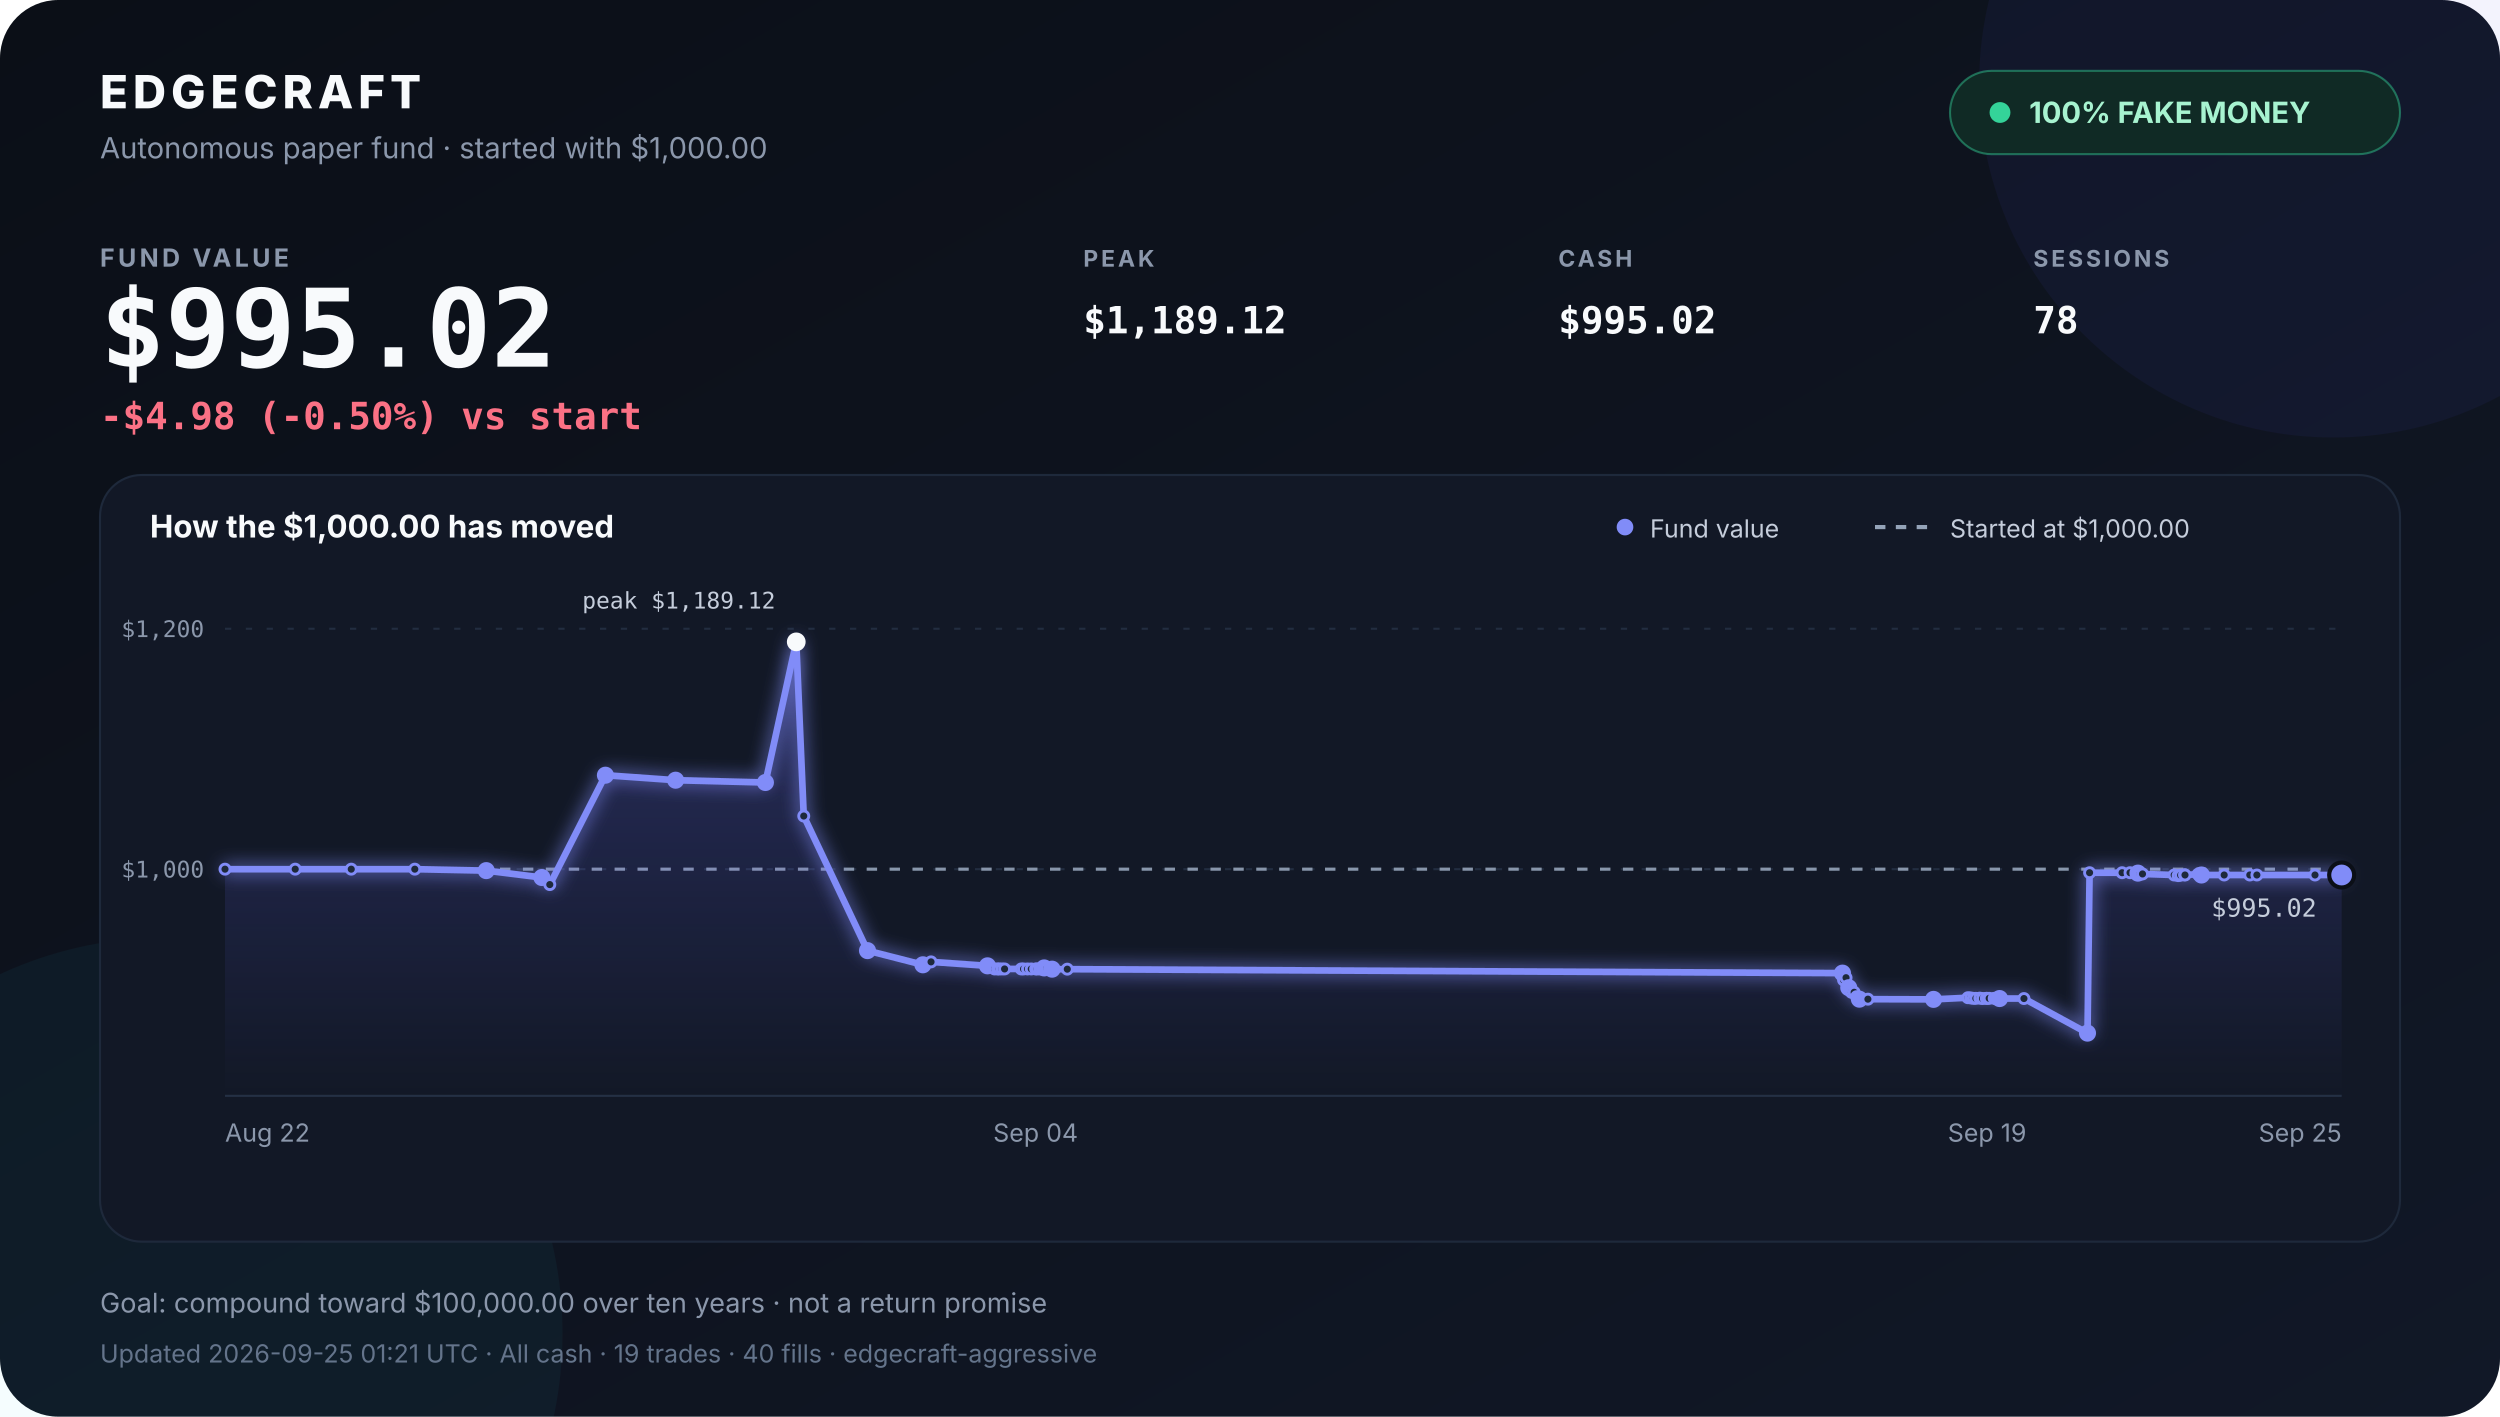
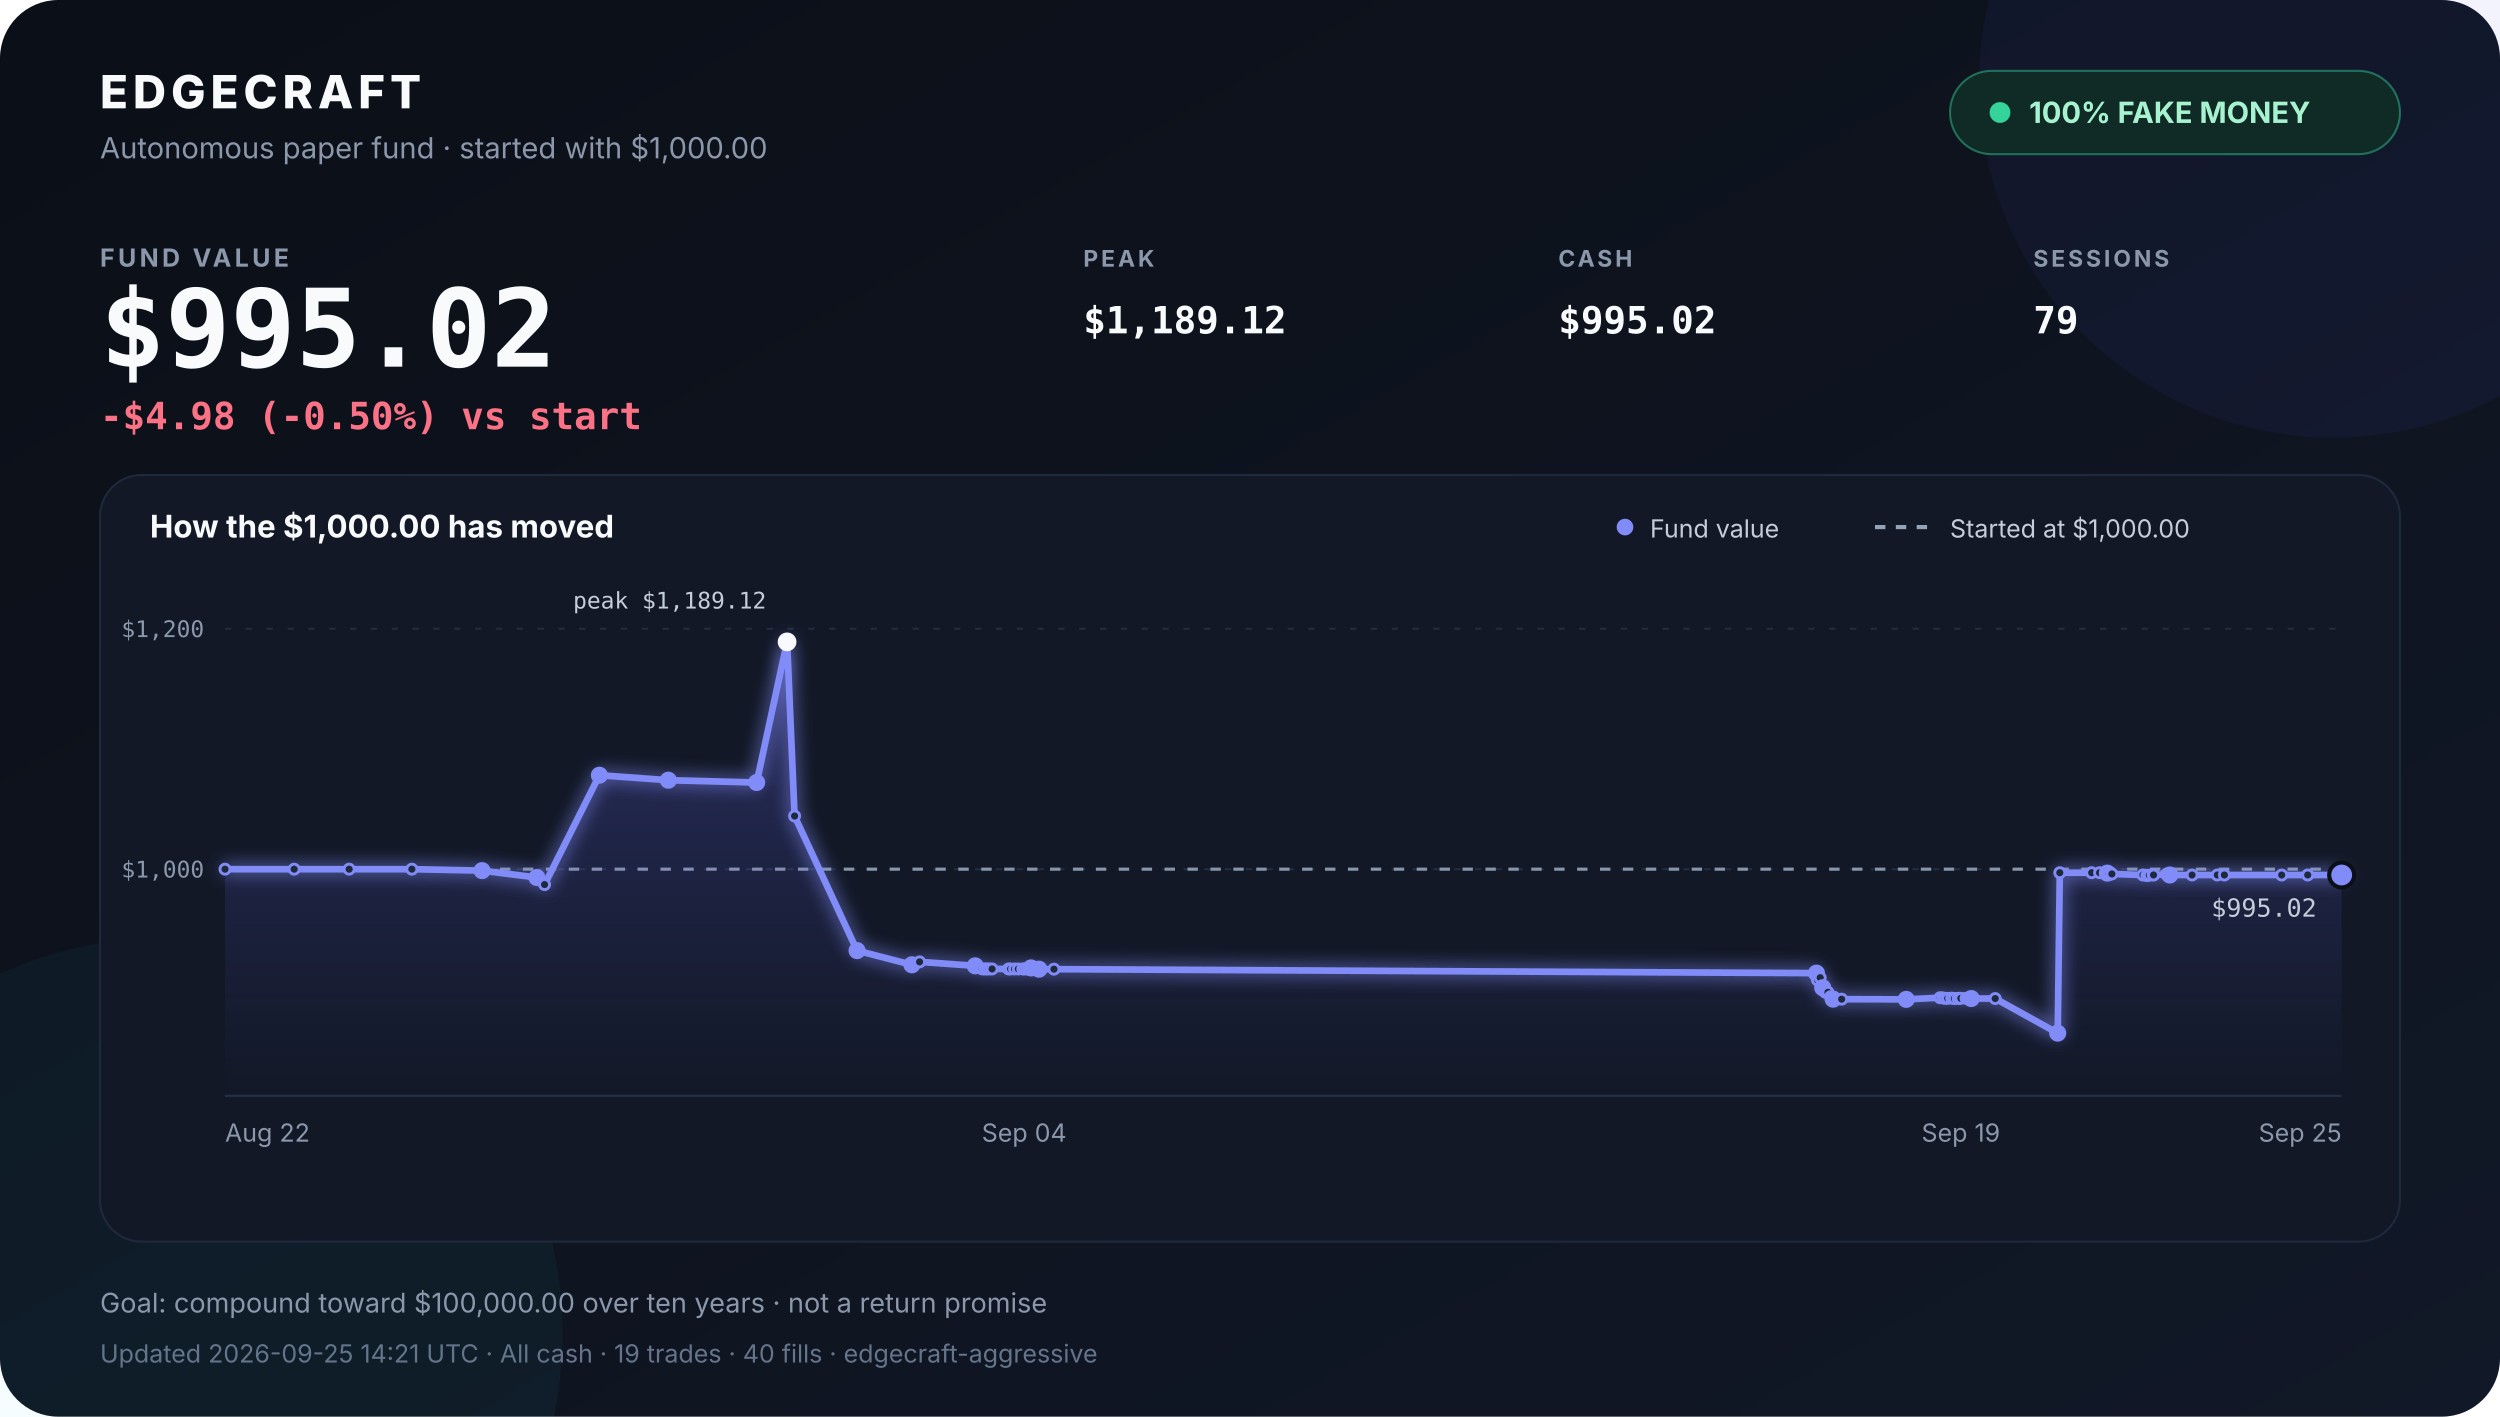
<svg xmlns="http://www.w3.org/2000/svg" width="1200" height="680" viewBox="0 0 1200 680" role="img" aria-labelledby="title desc">
  <defs>
    <linearGradient id="bg" x1="0" y1="0" x2="1" y2="1">
      <stop stop-color="#0b0f17" />
      <stop offset="1" stop-color="#111827" />
    </linearGradient>
    <linearGradient id="area" x1="0" y1="0" x2="0" y2="1">
      <stop stop-color="#6366f1" stop-opacity=".28" />
      <stop offset="1" stop-color="#6366f1" stop-opacity="0" />
    </linearGradient>
    <filter id="glow">
      <feGaussianBlur stdDeviation="4" result="b" />
      <feMerge>
        <feMergeNode in="b" />
        <feMergeNode in="SourceGraphic" />
      </feMerge>
    </filter>
  </defs>
  <rect width="1200" height="680" rx="28" fill="url(#bg)" />
  <circle cx="1120" cy="40" r="170" fill="#4f46e5" opacity=".07" />
  <circle cx="80" cy="640" r="190" fill="#22d3ee" opacity=".05" />
  <g font-family="ui-sans-serif,system-ui,-apple-system,Segoe UI,sans-serif">
    <text x="48" y="52" fill="#f8fafc" font-size="22" font-weight="800" letter-spacing="2.4">EDGECRAFT</text>
    <text x="48" y="76" fill="#8b97ab" font-size="14">Autonomous paper fund · started with $1,000.00</text>
    <rect x="936" y="34" width="216" height="40" rx="20" fill="#102a25" stroke="#34d399" stroke-opacity=".45" />
    <circle cx="960" cy="54" r="5" fill="#34d399" />
    <text x="974" y="59" fill="#a7f3d0" font-size="14" font-weight="700">100% FAKE MONEY</text>
    <text x="48" y="128" fill="#8b97ab" font-size="12" font-weight="700" letter-spacing="1.6">FUND VALUE</text>
    <text x="48" y="176" fill="#f8fafc" font-size="52" font-weight="800" font-family="ui-monospace,SFMono-Regular,Menlo,monospace">$995.02</text>
    <text x="48" y="206" fill="#fb7185" font-size="18" font-weight="700" font-family="ui-monospace,SFMono-Regular,Menlo,monospace">-$4.98  (-0.50%) vs start</text>
    <text x="520" y="128" fill="#8b97ab" font-size="11" font-weight="700" letter-spacing="1.4">PEAK</text>
    <text x="520" y="160" fill="#f8fafc" font-size="18" font-weight="700" font-family="ui-monospace,SFMono-Regular,Menlo,monospace">$1,189.12</text>
    <text x="748" y="128" fill="#8b97ab" font-size="11" font-weight="700" letter-spacing="1.4">CASH</text>
    <text x="748" y="160" fill="#f8fafc" font-size="18" font-weight="700" font-family="ui-monospace,SFMono-Regular,Menlo,monospace">$995.02</text>
    <text x="976" y="128" fill="#8b97ab" font-size="11" font-weight="700" letter-spacing="1.4">SESSIONS</text>
-     <text x="976" y="160" fill="#f8fafc" font-size="18" font-weight="700" font-family="ui-monospace,SFMono-Regular,Menlo,monospace">78</text>
+     <text x="976" y="160" fill="#f8fafc" font-size="18" font-weight="700" font-family="ui-monospace,SFMono-Regular,Menlo,monospace">79</text>
    <rect x="48" y="228" width="1104" height="368" rx="20" fill="#121826" stroke="#1e293b" />
    <text x="72" y="258" fill="#f8fafc" font-size="15" font-weight="700">How the $1,000.00 has moved</text>
    <circle cx="780" cy="253" r="4" fill="#818cf8" />
    <text x="792" y="258" fill="#c5cddb" font-size="12">Fund value</text>
    <line x1="900" y1="253" x2="928" y2="253" stroke="#94a3b8" stroke-width="2" stroke-dasharray="5 5" />
    <text x="936" y="258" fill="#c5cddb" font-size="12">Started at $1,000.00</text>
    <line x1="108" y1="526" x2="1124" y2="526" stroke="#243044" />
    <line x1="108" y1="417.2" x2="1124" y2="417.2" stroke="#243044" stroke-dasharray="3 7" opacity=".85" />
    <text x="98" y="421.2" text-anchor="end" fill="#8b97ab" font-size="11" font-family="ui-monospace,SFMono-Regular,Menlo,monospace">$1,000</text>
    <line x1="108" y1="301.8" x2="1124" y2="301.8" stroke="#243044" stroke-dasharray="3 7" opacity=".85" />
    <text x="98" y="305.8" text-anchor="end" fill="#8b97ab" font-size="11" font-family="ui-monospace,SFMono-Regular,Menlo,monospace">$1,200</text>
    <line x1="108" y1="417.2" x2="1124" y2="417.2" stroke="#94a3b8" stroke-width="1.5" stroke-dasharray="5 6" opacity=".9" />
-     <polygon points="108.0,526.0 108.0,417.2 141.7,417.2 168.6,417.2 199.1,417.2 233.4,417.9 260.1,421.2 263.9,424.6 290.6,372.1 324.3,374.5 367.4,375.6 382.2,308.1 385.8,391.7 416.4,456.3 443.0,463.1 446.9,461.7 474.0,463.6 477.4,465.1 478.8,465.1 479.6,465.1 480.9,465.1 482.2,465.1 490.2,465.1 491.3,465.1 493.2,465.1 495.0,465.1 497.1,465.1 497.8,465.1 499.1,465.1 500.4,464.8 501.2,464.6 502.5,464.8 503.8,465.0 505.0,465.2 512.3,465.2 884.4,467.1 884.9,470.4 886.1,469.3 887.4,474.1 888.7,476.3 890.0,476.3 891.2,478.4 892.5,479.6 896.6,479.6 928.1,479.7 944.6,478.9 945.9,479.0 947.2,479.2 948.4,479.2 950.3,479.1 951.6,479.3 953.4,479.2 953.8,479.2 954.8,479.2 957.2,479.2 958.0,479.2 958.6,479.1 959.8,479.3 971.5,479.3 1002.0,495.9 1003.0,418.9 1018.6,418.9 1022.4,418.9 1026.2,419.1 1027.2,419.4 1028.4,419.5 1043.6,420.0 1045.5,420.3 1046.7,420.1 1048.6,419.9 1048.8,420.0 1055.1,419.6 1056.4,419.9 1056.7,420.0 1067.6,420.0 1079.9,420.0 1083.3,420.0 1111.2,420.0 1124.0,420.0 1124.0,526.0" fill="url(#area)" />
-     <polyline points="108.0,417.2 141.7,417.2 168.6,417.2 199.1,417.2 233.4,417.9 260.1,421.2 263.9,424.6 290.6,372.1 324.3,374.5 367.4,375.6 382.2,308.1 385.8,391.7 416.4,456.3 443.0,463.1 446.9,461.7 474.0,463.6 477.4,465.1 478.8,465.1 479.6,465.1 480.9,465.1 482.2,465.1 490.2,465.1 491.3,465.1 493.2,465.1 495.0,465.1 497.1,465.1 497.8,465.1 499.1,465.1 500.4,464.8 501.2,464.6 502.5,464.8 503.8,465.0 505.0,465.2 512.3,465.2 884.4,467.1 884.9,470.4 886.1,469.3 887.4,474.1 888.7,476.3 890.0,476.3 891.2,478.4 892.5,479.6 896.6,479.6 928.1,479.7 944.6,478.9 945.9,479.0 947.2,479.2 948.4,479.2 950.3,479.1 951.6,479.3 953.4,479.2 953.8,479.2 954.8,479.2 957.2,479.2 958.0,479.2 958.6,479.1 959.8,479.3 971.5,479.3 1002.0,495.9 1003.0,418.9 1018.6,418.9 1022.4,418.9 1026.2,419.1 1027.2,419.4 1028.4,419.5 1043.6,420.0 1045.5,420.3 1046.7,420.1 1048.6,419.9 1048.8,420.0 1055.1,419.6 1056.4,419.9 1056.7,420.0 1067.6,420.0 1079.9,420.0 1083.3,420.0 1111.2,420.0 1124.0,420.0" fill="none" stroke="#818cf8" stroke-width="3.2" stroke-linecap="round" stroke-linejoin="round" filter="url(#glow)" />
+     <polygon points="108.0,526.0 108.0,417.2 141.2,417.2 167.6,417.2 197.7,417.2 231.4,417.9 257.7,421.2 261.4,424.6 287.7,372.1 320.8,374.5 363.2,375.6 377.8,308.1 381.4,391.7 411.4,456.3 437.7,463.1 441.4,461.7 468.1,463.6 471.5,465.1 472.8,465.1 473.7,465.1 474.9,465.1 476.2,465.1 484.1,465.1 485.1,465.1 487.0,465.1 488.8,465.1 490.9,465.1 491.6,465.1 492.8,465.1 494.1,464.8 494.9,464.6 496.2,464.8 497.4,465.0 498.7,465.2 505.9,465.2 871.9,467.1 872.4,470.4 873.7,469.3 874.9,474.1 876.2,476.3 877.4,476.3 878.7,478.4 879.9,479.6 884.0,479.6 915.0,479.7 931.2,478.9 932.5,479.0 933.7,479.2 934.9,479.2 936.8,479.1 938.1,479.3 939.9,479.2 940.3,479.2 941.2,479.2 943.7,479.2 944.4,479.2 944.9,479.1 946.2,479.3 957.7,479.3 987.7,495.9 988.7,418.9 1004.0,418.9 1007.8,418.9 1011.5,419.1 1012.4,419.4 1013.7,419.5 1028.6,420.0 1030.5,420.3 1031.7,420.1 1033.5,419.9 1033.7,420.0 1039.9,419.6 1041.2,419.9 1041.5,420.0 1052.2,420.0 1064.3,420.0 1067.7,420.0 1095.2,420.0 1107.7,420.0 1124.0,420.0 1124.0,526.0" fill="url(#area)" />
+     <polyline points="108.0,417.2 141.2,417.2 167.6,417.2 197.7,417.2 231.4,417.9 257.7,421.2 261.4,424.6 287.7,372.1 320.8,374.5 363.2,375.6 377.8,308.1 381.4,391.7 411.4,456.3 437.7,463.1 441.4,461.7 468.1,463.6 471.5,465.1 472.8,465.1 473.7,465.1 474.9,465.1 476.2,465.1 484.1,465.1 485.1,465.1 487.0,465.1 488.8,465.1 490.9,465.1 491.6,465.1 492.8,465.1 494.1,464.8 494.9,464.6 496.2,464.8 497.4,465.0 498.7,465.2 505.9,465.2 871.9,467.1 872.4,470.4 873.7,469.3 874.9,474.1 876.2,476.3 877.4,476.3 878.7,478.4 879.9,479.6 884.0,479.6 915.0,479.7 931.2,478.9 932.5,479.0 933.7,479.2 934.9,479.2 936.8,479.1 938.1,479.3 939.9,479.2 940.3,479.2 941.2,479.2 943.7,479.2 944.4,479.2 944.9,479.1 946.2,479.3 957.7,479.3 987.7,495.9 988.7,418.9 1004.0,418.9 1007.8,418.9 1011.5,419.1 1012.4,419.4 1013.7,419.5 1028.6,420.0 1030.5,420.3 1031.7,420.1 1033.5,419.9 1033.7,420.0 1039.9,419.6 1041.2,419.9 1041.5,420.0 1052.2,420.0 1064.3,420.0 1067.7,420.0 1095.2,420.0 1107.7,420.0 1124.0,420.0" fill="none" stroke="#818cf8" stroke-width="3.2" stroke-linecap="round" stroke-linejoin="round" filter="url(#glow)" />
    <circle cx="108.0" cy="417.2" r="2.4" fill="#1e293b" stroke="#818cf8" stroke-width="1.4" />
-     <circle cx="141.7" cy="417.2" r="2.4" fill="#1e293b" stroke="#818cf8" stroke-width="1.4" />
-     <circle cx="168.6" cy="417.2" r="2.4" fill="#1e293b" stroke="#818cf8" stroke-width="1.4" />
-     <circle cx="199.1" cy="417.2" r="2.4" fill="#1e293b" stroke="#818cf8" stroke-width="1.4" />
-     <circle cx="233.4" cy="417.9" r="3.4" fill="#818cf8" stroke="#818cf8" stroke-width="1.4" />
-     <circle cx="260.1" cy="421.2" r="3.4" fill="#818cf8" stroke="#818cf8" stroke-width="1.4" />
-     <circle cx="263.9" cy="424.6" r="2.4" fill="#1e293b" stroke="#818cf8" stroke-width="1.4" />
-     <circle cx="290.6" cy="372.1" r="3.4" fill="#818cf8" stroke="#818cf8" stroke-width="1.4" />
-     <circle cx="324.3" cy="374.5" r="3.4" fill="#818cf8" stroke="#818cf8" stroke-width="1.4" />
-     <circle cx="367.4" cy="375.6" r="3.4" fill="#818cf8" stroke="#818cf8" stroke-width="1.4" />
-     <circle cx="382.2" cy="308.1" r="3.4" fill="#818cf8" stroke="#818cf8" stroke-width="1.4" />
-     <circle cx="385.8" cy="391.7" r="2.4" fill="#1e293b" stroke="#818cf8" stroke-width="1.4" />
-     <circle cx="416.4" cy="456.3" r="3.4" fill="#818cf8" stroke="#818cf8" stroke-width="1.4" />
-     <circle cx="443.0" cy="463.1" r="3.4" fill="#818cf8" stroke="#818cf8" stroke-width="1.4" />
-     <circle cx="446.9" cy="461.7" r="2.4" fill="#1e293b" stroke="#818cf8" stroke-width="1.4" />
-     <circle cx="474.0" cy="463.6" r="3.4" fill="#818cf8" stroke="#818cf8" stroke-width="1.4" />
-     <circle cx="477.4" cy="465.1" r="2.4" fill="#1e293b" stroke="#818cf8" stroke-width="1.4" />
-     <circle cx="478.8" cy="465.1" r="2.4" fill="#1e293b" stroke="#818cf8" stroke-width="1.4" />
-     <circle cx="479.6" cy="465.1" r="2.4" fill="#1e293b" stroke="#818cf8" stroke-width="1.4" />
-     <circle cx="480.9" cy="465.1" r="2.4" fill="#1e293b" stroke="#818cf8" stroke-width="1.4" />
-     <circle cx="482.2" cy="465.1" r="2.4" fill="#1e293b" stroke="#818cf8" stroke-width="1.4" />
-     <circle cx="490.2" cy="465.1" r="2.4" fill="#1e293b" stroke="#818cf8" stroke-width="1.4" />
-     <circle cx="491.3" cy="465.1" r="2.4" fill="#1e293b" stroke="#818cf8" stroke-width="1.4" />
-     <circle cx="493.2" cy="465.1" r="2.4" fill="#1e293b" stroke="#818cf8" stroke-width="1.4" />
-     <circle cx="495.0" cy="465.1" r="2.4" fill="#1e293b" stroke="#818cf8" stroke-width="1.4" />
-     <circle cx="497.1" cy="465.1" r="2.4" fill="#1e293b" stroke="#818cf8" stroke-width="1.4" />
-     <circle cx="497.8" cy="465.1" r="2.4" fill="#1e293b" stroke="#818cf8" stroke-width="1.4" />
-     <circle cx="499.1" cy="465.1" r="2.4" fill="#1e293b" stroke="#818cf8" stroke-width="1.4" />
-     <circle cx="500.4" cy="464.8" r="2.4" fill="#1e293b" stroke="#818cf8" stroke-width="1.4" />
-     <circle cx="501.2" cy="464.6" r="3.4" fill="#818cf8" stroke="#818cf8" stroke-width="1.4" />
-     <circle cx="502.5" cy="464.8" r="2.4" fill="#1e293b" stroke="#818cf8" stroke-width="1.4" />
-     <circle cx="503.8" cy="465.0" r="2.4" fill="#1e293b" stroke="#818cf8" stroke-width="1.4" />
-     <circle cx="505.0" cy="465.2" r="3.4" fill="#818cf8" stroke="#818cf8" stroke-width="1.4" />
-     <circle cx="512.3" cy="465.2" r="2.4" fill="#1e293b" stroke="#818cf8" stroke-width="1.4" />
-     <circle cx="884.4" cy="467.1" r="3.4" fill="#818cf8" stroke="#818cf8" stroke-width="1.4" />
-     <circle cx="884.9" cy="470.4" r="2.4" fill="#1e293b" stroke="#818cf8" stroke-width="1.4" />
-     <circle cx="886.1" cy="469.3" r="2.4" fill="#1e293b" stroke="#818cf8" stroke-width="1.4" />
-     <circle cx="887.4" cy="474.1" r="3.4" fill="#818cf8" stroke="#818cf8" stroke-width="1.4" />
-     <circle cx="888.7" cy="476.3" r="2.4" fill="#1e293b" stroke="#818cf8" stroke-width="1.4" />
-     <circle cx="890.0" cy="476.3" r="2.4" fill="#1e293b" stroke="#818cf8" stroke-width="1.4" />
-     <circle cx="891.2" cy="478.4" r="2.4" fill="#1e293b" stroke="#818cf8" stroke-width="1.4" />
-     <circle cx="892.5" cy="479.6" r="3.4" fill="#818cf8" stroke="#818cf8" stroke-width="1.4" />
-     <circle cx="896.6" cy="479.6" r="2.4" fill="#1e293b" stroke="#818cf8" stroke-width="1.4" />
-     <circle cx="928.1" cy="479.7" r="3.4" fill="#818cf8" stroke="#818cf8" stroke-width="1.4" />
-     <circle cx="944.6" cy="478.9" r="2.4" fill="#1e293b" stroke="#818cf8" stroke-width="1.4" />
-     <circle cx="945.9" cy="479.0" r="2.4" fill="#1e293b" stroke="#818cf8" stroke-width="1.4" />
-     <circle cx="947.2" cy="479.2" r="2.4" fill="#1e293b" stroke="#818cf8" stroke-width="1.4" />
-     <circle cx="948.4" cy="479.2" r="2.4" fill="#1e293b" stroke="#818cf8" stroke-width="1.4" />
-     <circle cx="950.3" cy="479.1" r="2.4" fill="#1e293b" stroke="#818cf8" stroke-width="1.4" />
-     <circle cx="951.6" cy="479.3" r="2.4" fill="#1e293b" stroke="#818cf8" stroke-width="1.4" />
-     <circle cx="953.4" cy="479.2" r="2.4" fill="#1e293b" stroke="#818cf8" stroke-width="1.4" />
-     <circle cx="953.8" cy="479.2" r="2.4" fill="#1e293b" stroke="#818cf8" stroke-width="1.4" />
-     <circle cx="954.8" cy="479.2" r="2.4" fill="#1e293b" stroke="#818cf8" stroke-width="1.4" />
-     <circle cx="957.2" cy="479.2" r="2.4" fill="#1e293b" stroke="#818cf8" stroke-width="1.4" />
-     <circle cx="958.0" cy="479.2" r="2.4" fill="#1e293b" stroke="#818cf8" stroke-width="1.4" />
-     <circle cx="958.6" cy="479.1" r="2.4" fill="#1e293b" stroke="#818cf8" stroke-width="1.4" />
-     <circle cx="959.8" cy="479.3" r="3.4" fill="#818cf8" stroke="#818cf8" stroke-width="1.4" />
-     <circle cx="971.5" cy="479.3" r="2.4" fill="#1e293b" stroke="#818cf8" stroke-width="1.4" />
-     <circle cx="1002.0" cy="495.9" r="3.4" fill="#818cf8" stroke="#818cf8" stroke-width="1.4" />
-     <circle cx="1003.0" cy="418.9" r="2.4" fill="#1e293b" stroke="#818cf8" stroke-width="1.4" />
-     <circle cx="1018.6" cy="418.9" r="2.4" fill="#1e293b" stroke="#818cf8" stroke-width="1.4" />
-     <circle cx="1022.4" cy="418.9" r="2.4" fill="#1e293b" stroke="#818cf8" stroke-width="1.4" />
-     <circle cx="1026.2" cy="419.1" r="3.4" fill="#818cf8" stroke="#818cf8" stroke-width="1.4" />
-     <circle cx="1027.2" cy="419.4" r="2.4" fill="#1e293b" stroke="#818cf8" stroke-width="1.4" />
-     <circle cx="1028.4" cy="419.5" r="2.4" fill="#1e293b" stroke="#818cf8" stroke-width="1.4" />
-     <circle cx="1043.6" cy="420.0" r="2.4" fill="#1e293b" stroke="#818cf8" stroke-width="1.4" />
-     <circle cx="1045.5" cy="420.3" r="2.4" fill="#1e293b" stroke="#818cf8" stroke-width="1.4" />
-     <circle cx="1046.7" cy="420.1" r="2.4" fill="#1e293b" stroke="#818cf8" stroke-width="1.4" />
-     <circle cx="1048.6" cy="419.9" r="2.4" fill="#1e293b" stroke="#818cf8" stroke-width="1.4" />
-     <circle cx="1048.8" cy="420.0" r="2.4" fill="#1e293b" stroke="#818cf8" stroke-width="1.4" />
-     <circle cx="1055.1" cy="419.6" r="2.4" fill="#1e293b" stroke="#818cf8" stroke-width="1.4" />
-     <circle cx="1056.4" cy="419.9" r="2.4" fill="#1e293b" stroke="#818cf8" stroke-width="1.4" />
-     <circle cx="1056.7" cy="420.0" r="3.4" fill="#818cf8" stroke="#818cf8" stroke-width="1.4" />
-     <circle cx="1067.6" cy="420.0" r="2.4" fill="#1e293b" stroke="#818cf8" stroke-width="1.4" />
-     <circle cx="1079.9" cy="420.0" r="2.4" fill="#1e293b" stroke="#818cf8" stroke-width="1.4" />
-     <circle cx="1083.3" cy="420.0" r="2.4" fill="#1e293b" stroke="#818cf8" stroke-width="1.4" />
-     <circle cx="1111.2" cy="420.0" r="2.4" fill="#1e293b" stroke="#818cf8" stroke-width="1.4" />
+     <circle cx="141.2" cy="417.2" r="2.4" fill="#1e293b" stroke="#818cf8" stroke-width="1.4" />
+     <circle cx="167.6" cy="417.2" r="2.4" fill="#1e293b" stroke="#818cf8" stroke-width="1.4" />
+     <circle cx="197.7" cy="417.2" r="2.4" fill="#1e293b" stroke="#818cf8" stroke-width="1.4" />
+     <circle cx="231.4" cy="417.9" r="3.4" fill="#818cf8" stroke="#818cf8" stroke-width="1.4" />
+     <circle cx="257.7" cy="421.2" r="3.4" fill="#818cf8" stroke="#818cf8" stroke-width="1.4" />
+     <circle cx="261.4" cy="424.6" r="2.4" fill="#1e293b" stroke="#818cf8" stroke-width="1.4" />
+     <circle cx="287.7" cy="372.1" r="3.4" fill="#818cf8" stroke="#818cf8" stroke-width="1.4" />
+     <circle cx="320.8" cy="374.5" r="3.4" fill="#818cf8" stroke="#818cf8" stroke-width="1.4" />
+     <circle cx="363.2" cy="375.6" r="3.4" fill="#818cf8" stroke="#818cf8" stroke-width="1.4" />
+     <circle cx="377.8" cy="308.1" r="3.4" fill="#818cf8" stroke="#818cf8" stroke-width="1.4" />
+     <circle cx="381.4" cy="391.7" r="2.4" fill="#1e293b" stroke="#818cf8" stroke-width="1.4" />
+     <circle cx="411.4" cy="456.3" r="3.4" fill="#818cf8" stroke="#818cf8" stroke-width="1.4" />
+     <circle cx="437.7" cy="463.1" r="3.4" fill="#818cf8" stroke="#818cf8" stroke-width="1.4" />
+     <circle cx="441.4" cy="461.7" r="2.4" fill="#1e293b" stroke="#818cf8" stroke-width="1.4" />
+     <circle cx="468.1" cy="463.6" r="3.4" fill="#818cf8" stroke="#818cf8" stroke-width="1.4" />
+     <circle cx="471.5" cy="465.1" r="2.4" fill="#1e293b" stroke="#818cf8" stroke-width="1.4" />
+     <circle cx="472.8" cy="465.1" r="2.4" fill="#1e293b" stroke="#818cf8" stroke-width="1.4" />
+     <circle cx="473.7" cy="465.1" r="2.4" fill="#1e293b" stroke="#818cf8" stroke-width="1.4" />
+     <circle cx="474.9" cy="465.1" r="2.4" fill="#1e293b" stroke="#818cf8" stroke-width="1.4" />
+     <circle cx="476.2" cy="465.1" r="2.4" fill="#1e293b" stroke="#818cf8" stroke-width="1.4" />
+     <circle cx="484.1" cy="465.1" r="2.4" fill="#1e293b" stroke="#818cf8" stroke-width="1.4" />
+     <circle cx="485.1" cy="465.1" r="2.4" fill="#1e293b" stroke="#818cf8" stroke-width="1.4" />
+     <circle cx="487.0" cy="465.1" r="2.4" fill="#1e293b" stroke="#818cf8" stroke-width="1.4" />
+     <circle cx="488.8" cy="465.1" r="2.4" fill="#1e293b" stroke="#818cf8" stroke-width="1.4" />
+     <circle cx="490.9" cy="465.1" r="2.4" fill="#1e293b" stroke="#818cf8" stroke-width="1.4" />
+     <circle cx="491.6" cy="465.1" r="2.4" fill="#1e293b" stroke="#818cf8" stroke-width="1.4" />
+     <circle cx="492.8" cy="465.1" r="2.4" fill="#1e293b" stroke="#818cf8" stroke-width="1.4" />
+     <circle cx="494.1" cy="464.8" r="2.4" fill="#1e293b" stroke="#818cf8" stroke-width="1.4" />
+     <circle cx="494.9" cy="464.6" r="3.4" fill="#818cf8" stroke="#818cf8" stroke-width="1.4" />
+     <circle cx="496.2" cy="464.8" r="2.4" fill="#1e293b" stroke="#818cf8" stroke-width="1.4" />
+     <circle cx="497.4" cy="465.0" r="2.4" fill="#1e293b" stroke="#818cf8" stroke-width="1.4" />
+     <circle cx="498.7" cy="465.2" r="3.4" fill="#818cf8" stroke="#818cf8" stroke-width="1.4" />
+     <circle cx="505.9" cy="465.2" r="2.4" fill="#1e293b" stroke="#818cf8" stroke-width="1.4" />
+     <circle cx="871.9" cy="467.1" r="3.4" fill="#818cf8" stroke="#818cf8" stroke-width="1.4" />
+     <circle cx="872.4" cy="470.4" r="2.4" fill="#1e293b" stroke="#818cf8" stroke-width="1.4" />
+     <circle cx="873.7" cy="469.3" r="2.4" fill="#1e293b" stroke="#818cf8" stroke-width="1.4" />
+     <circle cx="874.9" cy="474.1" r="3.4" fill="#818cf8" stroke="#818cf8" stroke-width="1.4" />
+     <circle cx="876.2" cy="476.3" r="2.4" fill="#1e293b" stroke="#818cf8" stroke-width="1.4" />
+     <circle cx="877.4" cy="476.3" r="2.4" fill="#1e293b" stroke="#818cf8" stroke-width="1.4" />
+     <circle cx="878.7" cy="478.4" r="2.4" fill="#1e293b" stroke="#818cf8" stroke-width="1.4" />
+     <circle cx="879.9" cy="479.6" r="3.4" fill="#818cf8" stroke="#818cf8" stroke-width="1.4" />
+     <circle cx="884.0" cy="479.6" r="2.4" fill="#1e293b" stroke="#818cf8" stroke-width="1.4" />
+     <circle cx="915.0" cy="479.7" r="3.4" fill="#818cf8" stroke="#818cf8" stroke-width="1.4" />
+     <circle cx="931.2" cy="478.9" r="2.4" fill="#1e293b" stroke="#818cf8" stroke-width="1.4" />
+     <circle cx="932.5" cy="479.0" r="2.4" fill="#1e293b" stroke="#818cf8" stroke-width="1.4" />
+     <circle cx="933.7" cy="479.2" r="2.4" fill="#1e293b" stroke="#818cf8" stroke-width="1.4" />
+     <circle cx="934.9" cy="479.2" r="2.4" fill="#1e293b" stroke="#818cf8" stroke-width="1.4" />
+     <circle cx="936.8" cy="479.1" r="2.4" fill="#1e293b" stroke="#818cf8" stroke-width="1.4" />
+     <circle cx="938.1" cy="479.3" r="2.4" fill="#1e293b" stroke="#818cf8" stroke-width="1.4" />
+     <circle cx="939.9" cy="479.2" r="2.4" fill="#1e293b" stroke="#818cf8" stroke-width="1.4" />
+     <circle cx="940.3" cy="479.2" r="2.4" fill="#1e293b" stroke="#818cf8" stroke-width="1.4" />
+     <circle cx="941.2" cy="479.2" r="2.4" fill="#1e293b" stroke="#818cf8" stroke-width="1.4" />
+     <circle cx="943.7" cy="479.2" r="2.4" fill="#1e293b" stroke="#818cf8" stroke-width="1.4" />
+     <circle cx="944.4" cy="479.2" r="2.4" fill="#1e293b" stroke="#818cf8" stroke-width="1.4" />
+     <circle cx="944.9" cy="479.1" r="2.4" fill="#1e293b" stroke="#818cf8" stroke-width="1.4" />
+     <circle cx="946.2" cy="479.3" r="3.4" fill="#818cf8" stroke="#818cf8" stroke-width="1.4" />
+     <circle cx="957.7" cy="479.3" r="2.4" fill="#1e293b" stroke="#818cf8" stroke-width="1.4" />
+     <circle cx="987.7" cy="495.9" r="3.4" fill="#818cf8" stroke="#818cf8" stroke-width="1.4" />
+     <circle cx="988.7" cy="418.9" r="2.4" fill="#1e293b" stroke="#818cf8" stroke-width="1.4" />
+     <circle cx="1004.0" cy="418.9" r="2.4" fill="#1e293b" stroke="#818cf8" stroke-width="1.4" />
+     <circle cx="1007.8" cy="418.9" r="2.4" fill="#1e293b" stroke="#818cf8" stroke-width="1.4" />
+     <circle cx="1011.5" cy="419.1" r="3.4" fill="#818cf8" stroke="#818cf8" stroke-width="1.4" />
+     <circle cx="1012.4" cy="419.4" r="2.4" fill="#1e293b" stroke="#818cf8" stroke-width="1.4" />
+     <circle cx="1013.7" cy="419.5" r="2.4" fill="#1e293b" stroke="#818cf8" stroke-width="1.4" />
+     <circle cx="1028.6" cy="420.0" r="2.4" fill="#1e293b" stroke="#818cf8" stroke-width="1.4" />
+     <circle cx="1030.5" cy="420.3" r="2.4" fill="#1e293b" stroke="#818cf8" stroke-width="1.4" />
+     <circle cx="1031.7" cy="420.1" r="2.4" fill="#1e293b" stroke="#818cf8" stroke-width="1.4" />
+     <circle cx="1033.5" cy="419.9" r="2.4" fill="#1e293b" stroke="#818cf8" stroke-width="1.4" />
+     <circle cx="1033.7" cy="420.0" r="2.4" fill="#1e293b" stroke="#818cf8" stroke-width="1.4" />
+     <circle cx="1039.9" cy="419.6" r="2.4" fill="#1e293b" stroke="#818cf8" stroke-width="1.4" />
+     <circle cx="1041.2" cy="419.9" r="2.4" fill="#1e293b" stroke="#818cf8" stroke-width="1.4" />
+     <circle cx="1041.5" cy="420.0" r="3.4" fill="#818cf8" stroke="#818cf8" stroke-width="1.4" />
+     <circle cx="1052.2" cy="420.0" r="2.4" fill="#1e293b" stroke="#818cf8" stroke-width="1.4" />
+     <circle cx="1064.3" cy="420.0" r="2.4" fill="#1e293b" stroke="#818cf8" stroke-width="1.4" />
+     <circle cx="1067.7" cy="420.0" r="2.4" fill="#1e293b" stroke="#818cf8" stroke-width="1.4" />
+     <circle cx="1095.2" cy="420.0" r="2.4" fill="#1e293b" stroke="#818cf8" stroke-width="1.4" />
+     <circle cx="1107.7" cy="420.0" r="2.4" fill="#1e293b" stroke="#818cf8" stroke-width="1.4" />
    <circle cx="1124.0" cy="420.0" r="2.4" fill="#1e293b" stroke="#818cf8" stroke-width="1.4" />
-     <circle cx="382.2" cy="308.1" r="4.5" fill="#f8fafc" />
-     <text x="372.2" y="292.1" text-anchor="end" fill="#c5cddb" font-size="11" font-family="ui-monospace,SFMono-Regular,Menlo,monospace">peak $1,189.12</text>
+     <circle cx="377.8" cy="308.1" r="4.5" fill="#f8fafc" />
+     <text x="367.8" y="292.1" text-anchor="end" fill="#c5cddb" font-size="11" font-family="ui-monospace,SFMono-Regular,Menlo,monospace">peak $1,189.12</text>
    <circle cx="1124.0" cy="420.0" r="6" fill="#818cf8" stroke="#0b0f17" stroke-width="2" />
    <text x="1112.0" y="440.0" text-anchor="end" fill="#c5cddb" font-size="12" font-family="ui-monospace,SFMono-Regular,Menlo,monospace">$995.02</text>
    <text x="108.0" y="548" text-anchor="start" fill="#8b97ab" font-size="12">Aug 22</text>
-     <text x="497.1" y="548" text-anchor="middle" fill="#8b97ab" font-size="12">Sep 04</text>
-     <text x="953.8" y="548" text-anchor="middle" fill="#8b97ab" font-size="12">Sep 19</text>
+     <text x="491.6" y="548" text-anchor="middle" fill="#8b97ab" font-size="12">Sep 04</text>
+     <text x="941.2" y="548" text-anchor="middle" fill="#8b97ab" font-size="12">Sep 19</text>
    <text x="1124.0" y="548" text-anchor="end" fill="#8b97ab" font-size="12">Sep 25</text>
    <text x="48" y="630" fill="#8b97ab" font-size="13">Goal: compound toward $100,000.00 over ten years · not a return promise</text>
-     <text x="48" y="654" fill="#64748b" font-size="12">Updated 2026-09-25 01:21 UTC · All cash · 19 trades · 40 fills · edgecraft-aggressive</text>
+     <text x="48" y="654" fill="#64748b" font-size="12">Updated 2026-09-25 14:21 UTC · All cash · 19 trades · 40 fills · edgecraft-aggressive</text>
  </g>
</svg>
